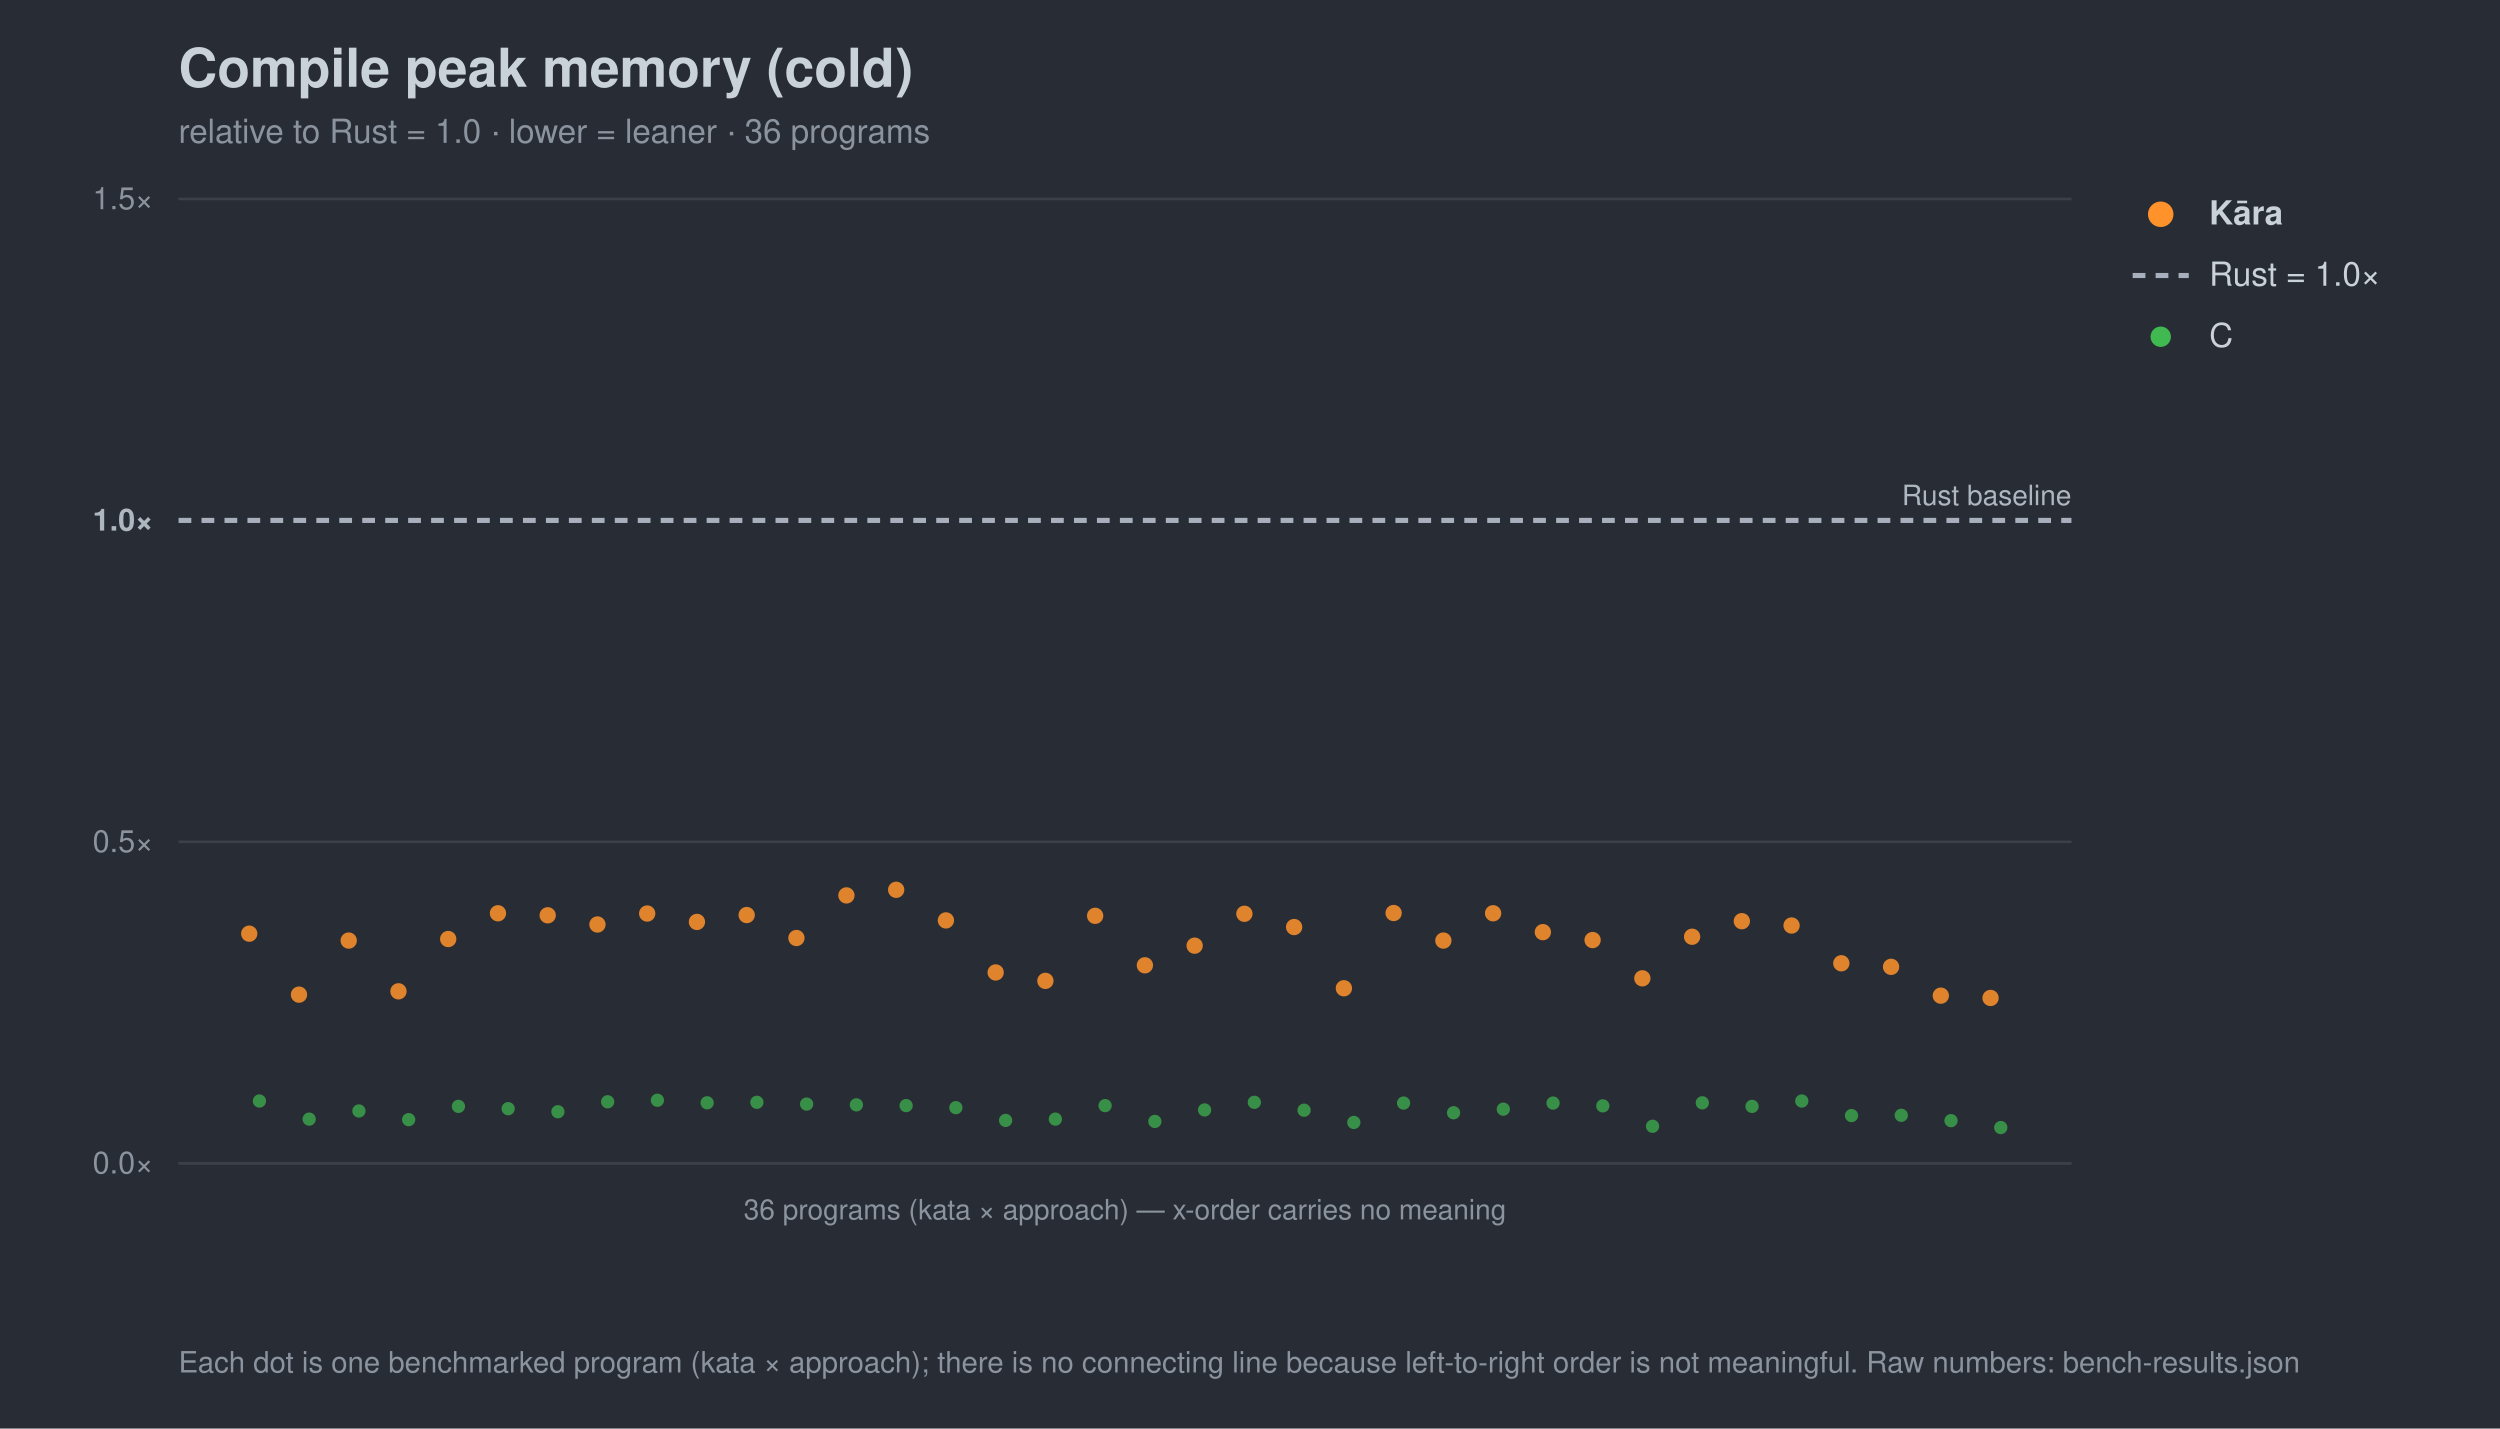
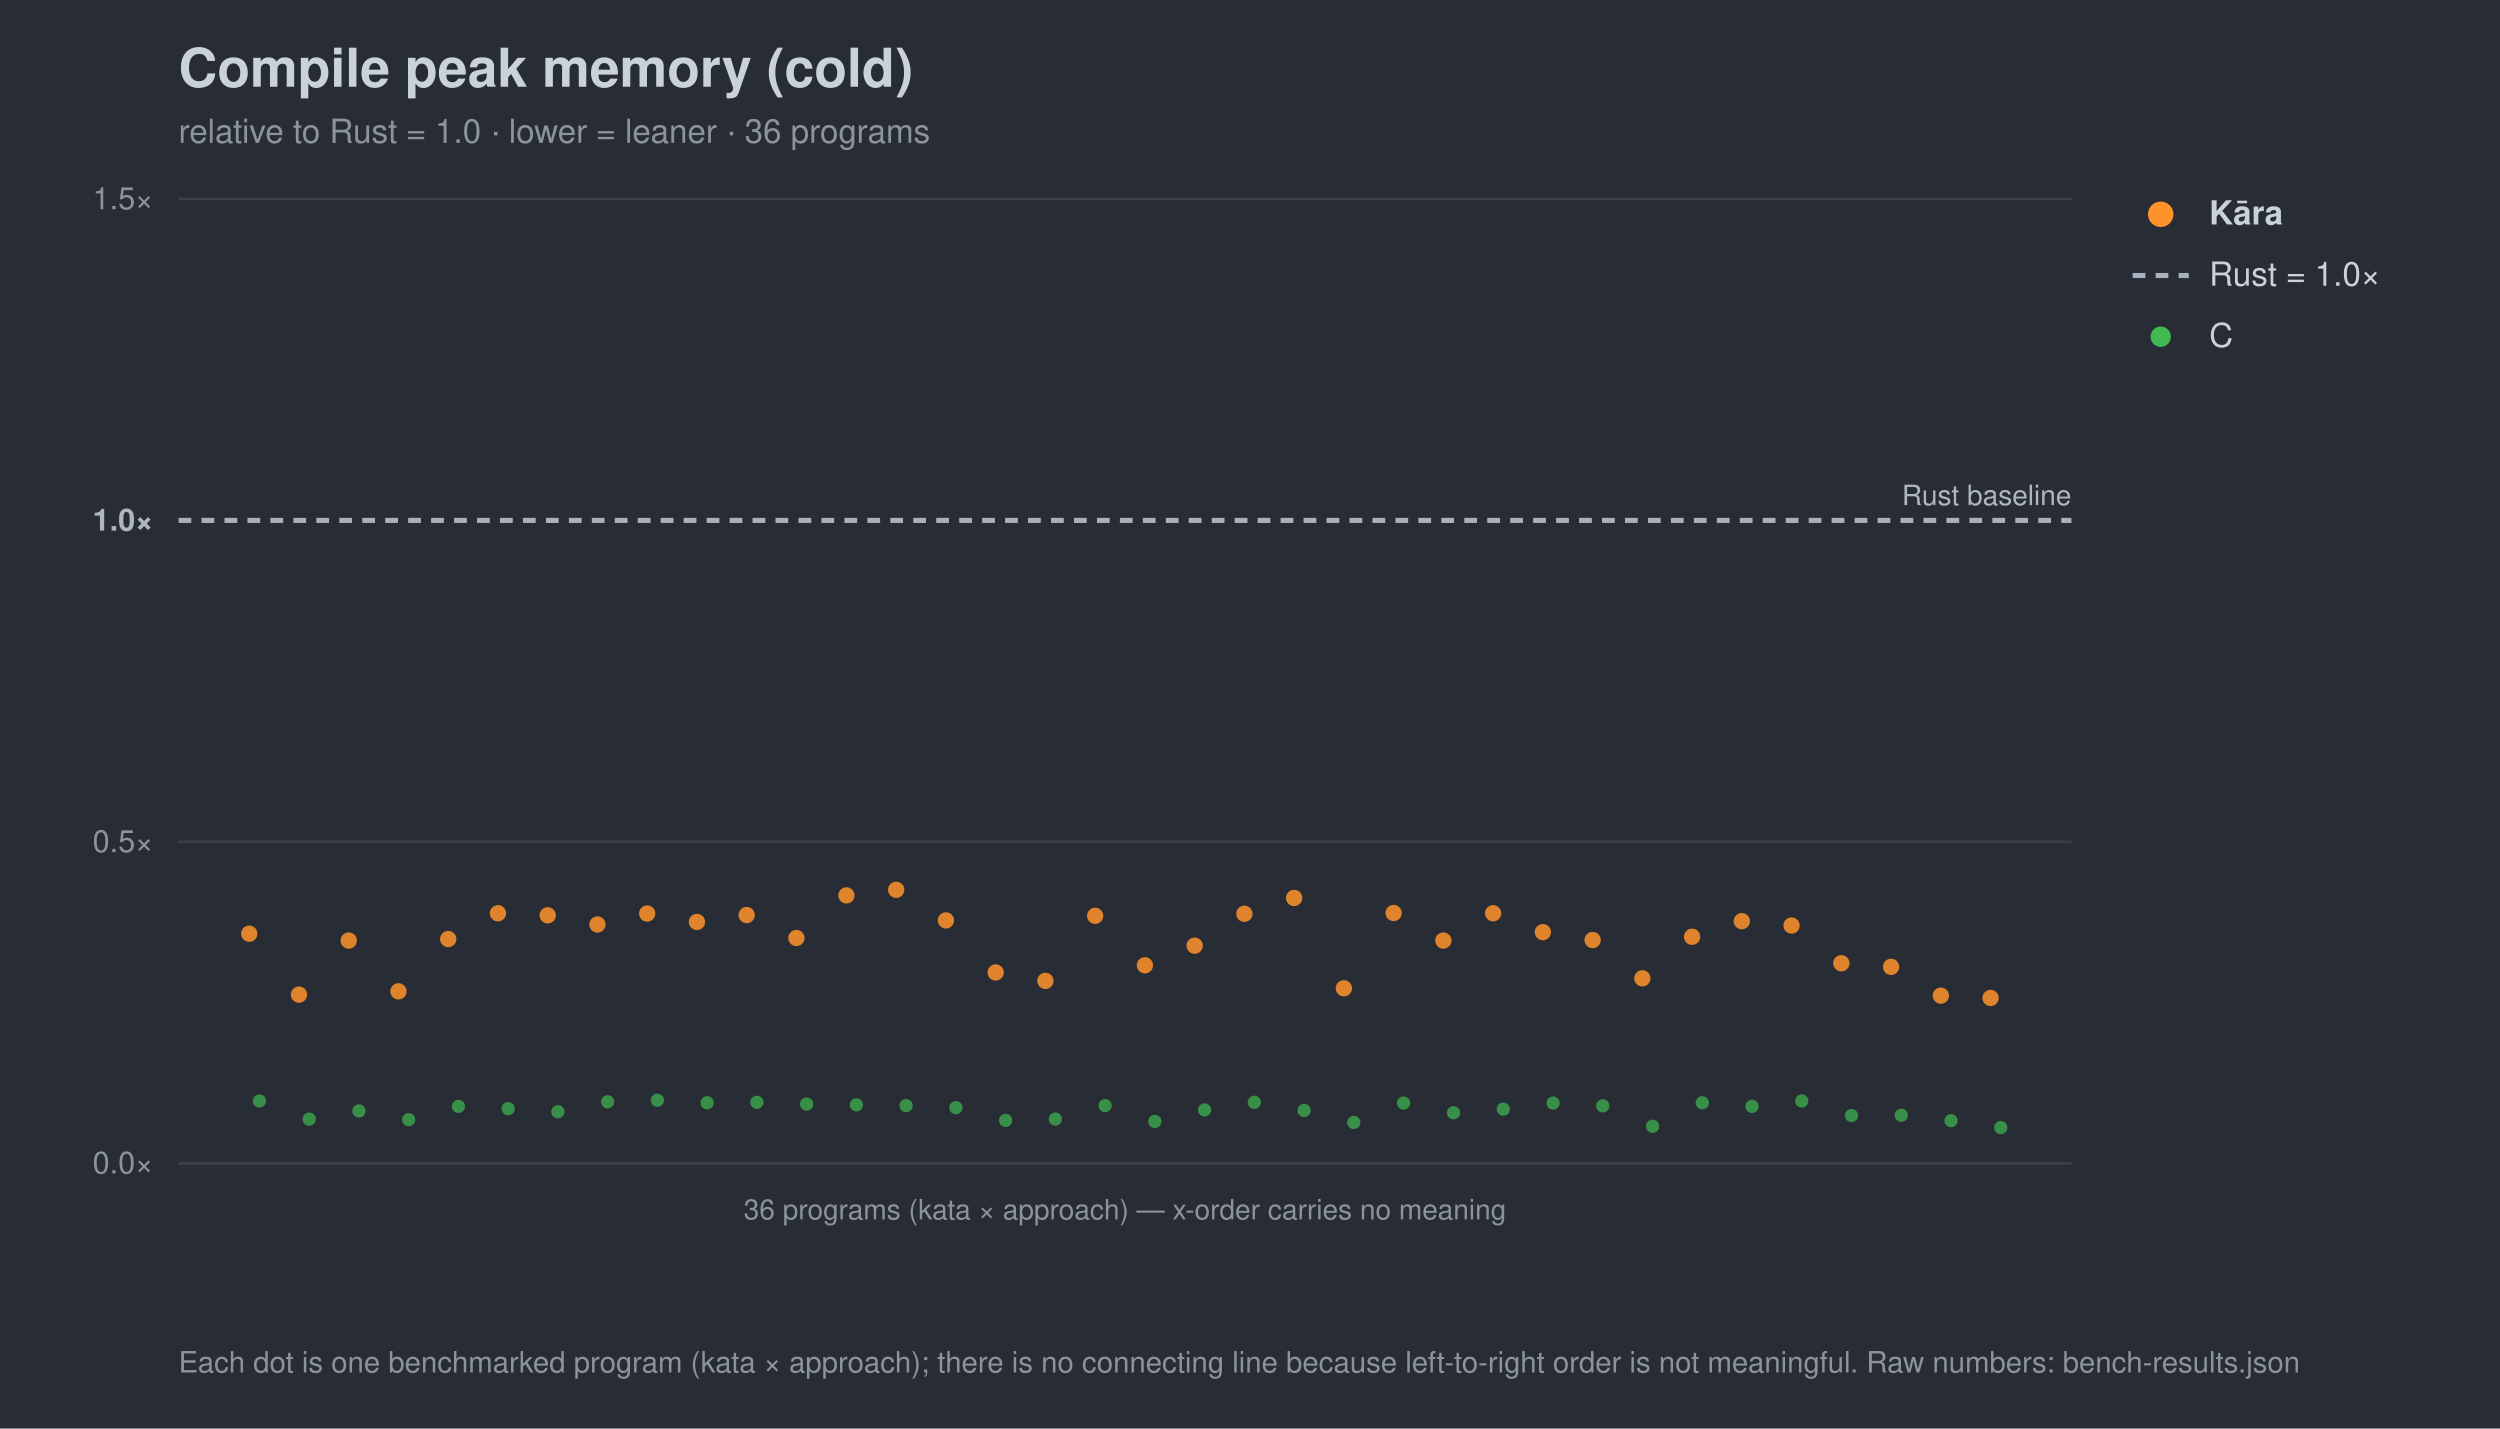
<svg xmlns="http://www.w3.org/2000/svg" width="980" height="560" viewBox="0 0 980 560" font-family="-apple-system,Segoe UI,Helvetica,Arial,sans-serif">
  <rect width="980" height="560" fill="#282c34" />
  <text x="70" y="34" font-size="21" font-weight="700" fill="#c9d1d9">Compile peak memory (cold)</text>
  <text x="70" y="56" font-size="13" fill="#8b949e">relative to Rust = 1.0 · lower = leaner · 36 programs</text>
  <line x1="70" y1="456.0" x2="812" y2="456.0" stroke="#3b414b" stroke-width="1" />
  <text x="60" y="460.0" font-size="12" text-anchor="end" fill="#8b949e">0.0×</text>
  <line x1="70" y1="330.0" x2="812" y2="330.0" stroke="#3b414b" stroke-width="1" />
  <text x="60" y="334.0" font-size="12" text-anchor="end" fill="#8b949e">0.5×</text>
  <line x1="70" y1="204.0" x2="812" y2="204.0" stroke="#a7b0bc" stroke-width="2" stroke-dasharray="5 4" />
  <text x="60" y="208.0" font-size="12" text-anchor="end" fill="#aeb6c0" font-weight="700">1.0×</text>
  <line x1="70" y1="78.0" x2="812" y2="78.0" stroke="#3b414b" stroke-width="1" />
  <text x="60" y="82.0" font-size="12" text-anchor="end" fill="#8b949e">1.5×</text>
  <text x="812" y="198.0" font-size="11" text-anchor="end" fill="#aeb6c0">Rust baseline</text>
  <line x1="70" y1="456" x2="812" y2="456" stroke="#3b414b" />
  <text x="441.0" y="478" font-size="11" text-anchor="middle" fill="#8b949e">36 programs (kata × approach) — x-order carries no meaning</text>
  <circle cx="101.7" cy="431.6" r="2.6" fill="#3fb950" opacity="0.7" />
  <circle cx="121.2" cy="438.7" r="2.6" fill="#3fb950" opacity="0.7" />
  <circle cx="140.7" cy="435.5" r="2.6" fill="#3fb950" opacity="0.7" />
  <circle cx="160.2" cy="438.9" r="2.6" fill="#3fb950" opacity="0.7" />
  <circle cx="179.7" cy="433.7" r="2.6" fill="#3fb950" opacity="0.7" />
  <circle cx="199.2" cy="434.6" r="2.6" fill="#3fb950" opacity="0.7" />
  <circle cx="218.7" cy="435.8" r="2.6" fill="#3fb950" opacity="0.7" />
  <circle cx="238.2" cy="431.9" r="2.6" fill="#3fb950" opacity="0.7" />
  <circle cx="257.7" cy="431.3" r="2.6" fill="#3fb950" opacity="0.7" />
  <circle cx="277.2" cy="432.3" r="2.6" fill="#3fb950" opacity="0.7" />
  <circle cx="296.7" cy="432.1" r="2.6" fill="#3fb950" opacity="0.7" />
  <circle cx="316.2" cy="432.8" r="2.6" fill="#3fb950" opacity="0.7" />
  <circle cx="335.7" cy="433.1" r="2.6" fill="#3fb950" opacity="0.7" />
  <circle cx="355.2" cy="433.4" r="2.6" fill="#3fb950" opacity="0.7" />
  <circle cx="374.7" cy="434.2" r="2.6" fill="#3fb950" opacity="0.7" />
  <circle cx="394.2" cy="439.2" r="2.6" fill="#3fb950" opacity="0.7" />
  <circle cx="413.7" cy="438.7" r="2.6" fill="#3fb950" opacity="0.7" />
  <circle cx="433.2" cy="433.4" r="2.6" fill="#3fb950" opacity="0.7" />
  <circle cx="452.7" cy="439.6" r="2.6" fill="#3fb950" opacity="0.7" />
  <circle cx="472.2" cy="435.1" r="2.6" fill="#3fb950" opacity="0.7" />
  <circle cx="491.7" cy="432.1" r="2.6" fill="#3fb950" opacity="0.7" />
-   <circle cx="511.2" cy="435.2" r="2.6" fill="#3fb950" opacity="0.7" />
+   <circle cx="511.2" cy="435.3" r="2.6" fill="#3fb950" opacity="0.7" />
  <circle cx="530.7" cy="440.0" r="2.6" fill="#3fb950" opacity="0.7" />
  <circle cx="550.2" cy="432.4" r="2.6" fill="#3fb950" opacity="0.7" />
  <circle cx="569.8" cy="436.2" r="2.6" fill="#3fb950" opacity="0.7" />
  <circle cx="589.3" cy="434.8" r="2.6" fill="#3fb950" opacity="0.7" />
  <circle cx="608.8" cy="432.4" r="2.6" fill="#3fb950" opacity="0.7" />
  <circle cx="628.3" cy="433.5" r="2.6" fill="#3fb950" opacity="0.7" />
  <circle cx="647.8" cy="441.5" r="2.6" fill="#3fb950" opacity="0.7" />
  <circle cx="667.3" cy="432.3" r="2.6" fill="#3fb950" opacity="0.7" />
  <circle cx="686.8" cy="433.7" r="2.6" fill="#3fb950" opacity="0.7" />
  <circle cx="706.3" cy="431.6" r="2.6" fill="#3fb950" opacity="0.7" />
  <circle cx="725.8" cy="437.3" r="2.6" fill="#3fb950" opacity="0.7" />
  <circle cx="745.3" cy="437.2" r="2.6" fill="#3fb950" opacity="0.7" />
  <circle cx="764.8" cy="439.3" r="2.6" fill="#3fb950" opacity="0.7" />
  <circle cx="784.3" cy="442.0" r="2.6" fill="#3fb950" opacity="0.7" />
  <circle cx="97.7" cy="366.0" r="3.2" fill="#ff922b" opacity="0.85" />
  <circle cx="117.2" cy="389.9" r="3.2" fill="#ff922b" opacity="0.85" />
  <circle cx="136.7" cy="368.7" r="3.2" fill="#ff922b" opacity="0.85" />
  <circle cx="156.2" cy="388.6" r="3.2" fill="#ff922b" opacity="0.85" />
  <circle cx="175.7" cy="368.1" r="3.2" fill="#ff922b" opacity="0.85" />
  <circle cx="195.2" cy="358.0" r="3.2" fill="#ff922b" opacity="0.85" />
  <circle cx="214.7" cy="358.8" r="3.2" fill="#ff922b" opacity="0.85" />
  <circle cx="234.2" cy="362.4" r="3.2" fill="#ff922b" opacity="0.85" />
  <circle cx="253.7" cy="358.1" r="3.2" fill="#ff922b" opacity="0.85" />
  <circle cx="273.2" cy="361.4" r="3.2" fill="#ff922b" opacity="0.85" />
  <circle cx="292.7" cy="358.7" r="3.2" fill="#ff922b" opacity="0.85" />
  <circle cx="312.2" cy="367.7" r="3.2" fill="#ff922b" opacity="0.85" />
  <circle cx="331.8" cy="351.0" r="3.2" fill="#ff922b" opacity="0.85" />
  <circle cx="351.3" cy="348.8" r="3.2" fill="#ff922b" opacity="0.85" />
  <circle cx="370.8" cy="360.8" r="3.2" fill="#ff922b" opacity="0.85" />
  <circle cx="390.3" cy="381.2" r="3.2" fill="#ff922b" opacity="0.85" />
  <circle cx="409.8" cy="384.5" r="3.2" fill="#ff922b" opacity="0.85" />
  <circle cx="429.3" cy="359.0" r="3.2" fill="#ff922b" opacity="0.85" />
  <circle cx="448.8" cy="378.4" r="3.2" fill="#ff922b" opacity="0.85" />
  <circle cx="468.3" cy="370.7" r="3.2" fill="#ff922b" opacity="0.85" />
  <circle cx="487.8" cy="358.2" r="3.2" fill="#ff922b" opacity="0.85" />
-   <circle cx="507.3" cy="363.4" r="3.2" fill="#ff922b" opacity="0.85" />
+   <circle cx="507.3" cy="352.0" r="3.2" fill="#ff922b" opacity="0.85" />
  <circle cx="526.8" cy="387.4" r="3.2" fill="#ff922b" opacity="0.85" />
  <circle cx="546.3" cy="357.9" r="3.2" fill="#ff922b" opacity="0.85" />
  <circle cx="565.8" cy="368.7" r="3.2" fill="#ff922b" opacity="0.85" />
  <circle cx="585.3" cy="358.0" r="3.2" fill="#ff922b" opacity="0.85" />
  <circle cx="604.8" cy="365.4" r="3.2" fill="#ff922b" opacity="0.85" />
  <circle cx="624.3" cy="368.5" r="3.2" fill="#ff922b" opacity="0.85" />
  <circle cx="643.8" cy="383.5" r="3.2" fill="#ff922b" opacity="0.85" />
  <circle cx="663.3" cy="367.2" r="3.2" fill="#ff922b" opacity="0.85" />
  <circle cx="682.8" cy="361.1" r="3.2" fill="#ff922b" opacity="0.85" />
  <circle cx="702.3" cy="362.8" r="3.2" fill="#ff922b" opacity="0.85" />
  <circle cx="721.8" cy="377.6" r="3.2" fill="#ff922b" opacity="0.85" />
  <circle cx="741.3" cy="379.0" r="3.2" fill="#ff922b" opacity="0.85" />
  <circle cx="760.8" cy="390.3" r="3.2" fill="#ff922b" opacity="0.85" />
  <circle cx="780.3" cy="391.2" r="3.2" fill="#ff922b" opacity="0.85" />
  <circle cx="847" cy="84" r="5" fill="#ff922b" />
  <text x="866" y="88" font-size="13" fill="#c9d1d9" font-weight="700">Kāra</text>
  <line x1="836" y1="108" x2="858" y2="108" stroke="#a7b0bc" stroke-width="2" stroke-dasharray="5 4" />
  <text x="866" y="112" font-size="13" fill="#c9d1d9" font-weight="400">Rust = 1.0×</text>
  <circle cx="847" cy="132" r="4" fill="#3fb950" />
  <text x="866" y="136" font-size="13" fill="#c9d1d9" font-weight="400">C</text>
  <text x="70" y="538" font-size="11.5" fill="#8b949e">Each dot is one benchmarked program (kata × approach); there is no connecting line because left-to-right order is not meaningful. Raw numbers: bench-results.json</text>
</svg>
